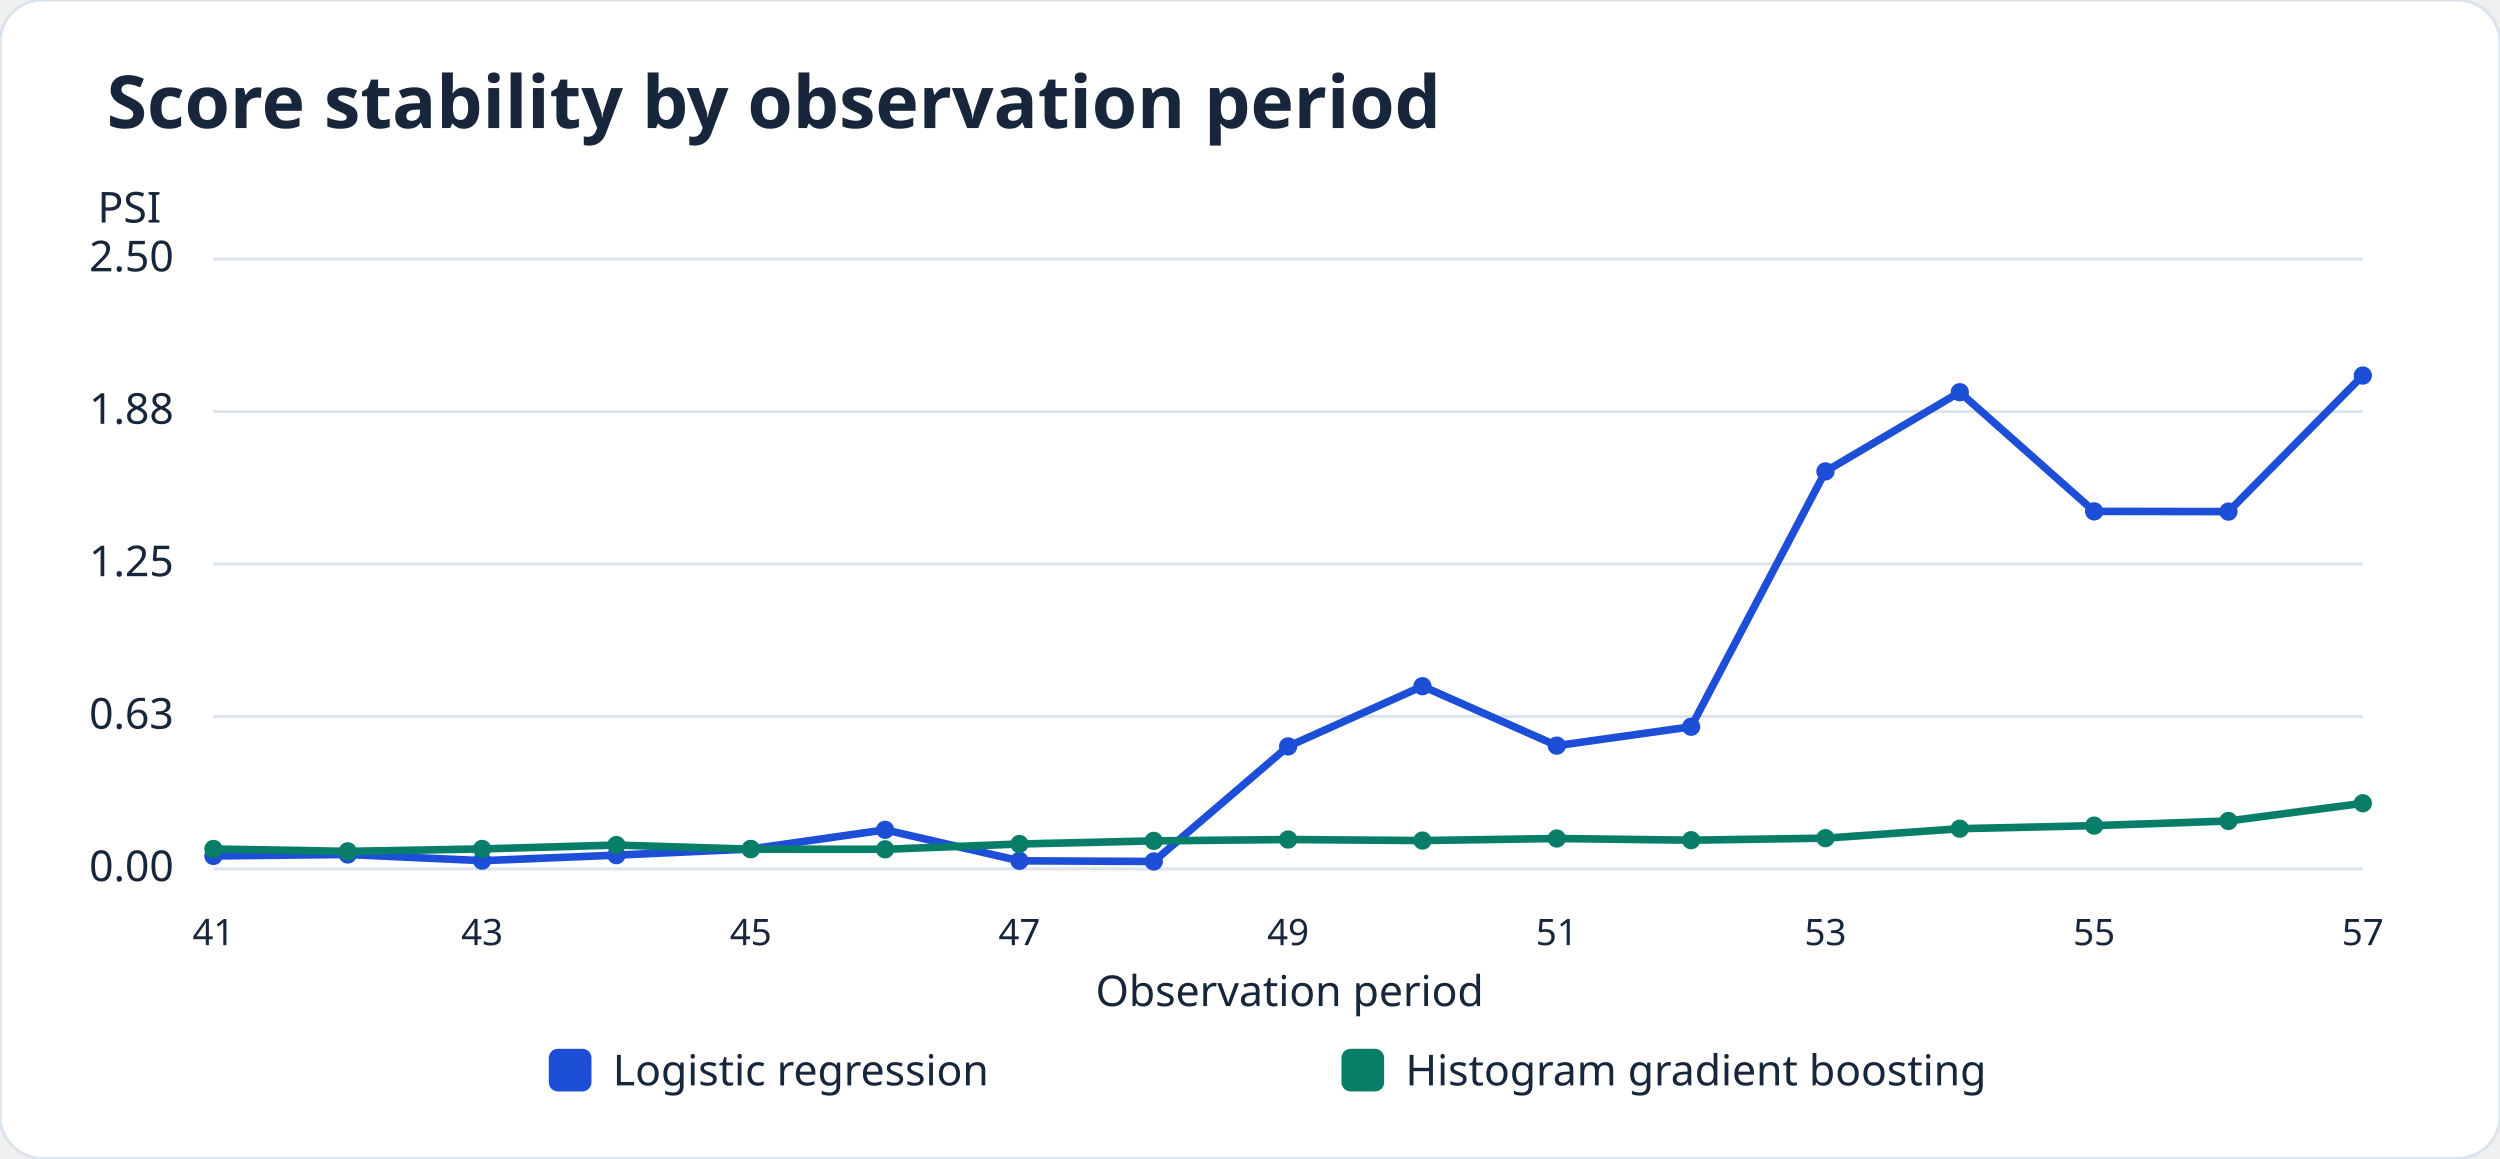
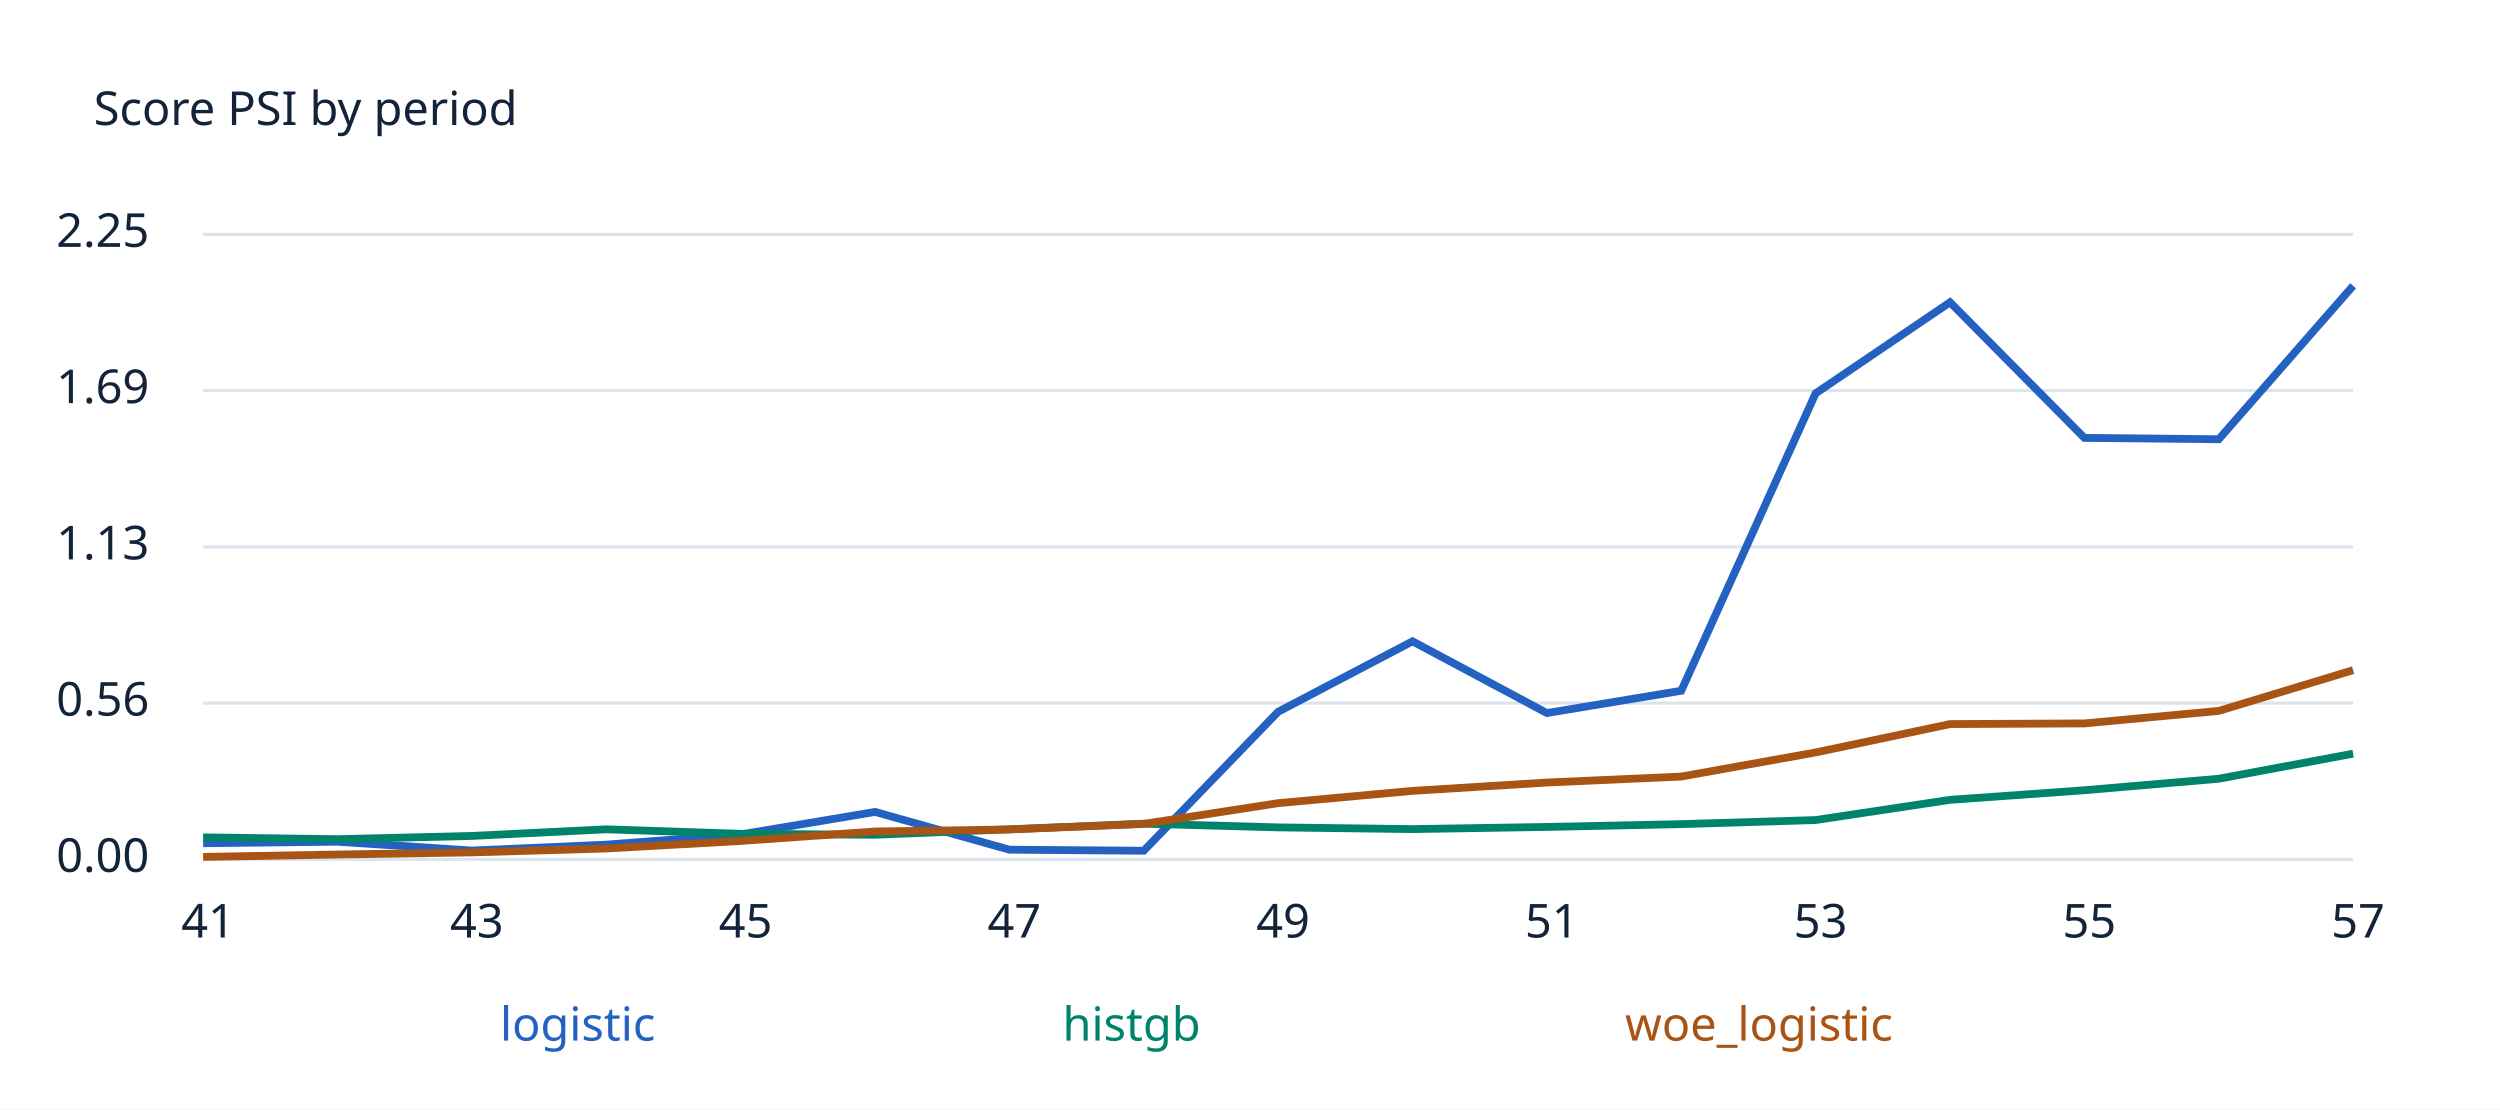
- <svg xmlns="http://www.w3.org/2000/svg" width="820" height="380" viewBox="0 0 820 380" role="img">
-   <rect width="820" height="380" rx="14" fill="#fff" stroke="#dbe3ed" />
-   <g font-family="system-ui,sans-serif" font-size="14" fill="#17263b">
-     <text x="35" y="42" font-size="24" font-weight="700">Score stability by observation period</text>
-     <text x="32" y="73">PSI</text>
-     <path d="M70 285L775 285" stroke="#dbe3ed" />
-     <text x="57" y="289" text-anchor="end">0.00</text>
-     <path d="M70 235L775 235" stroke="#dbe3ed" />
-     <text x="57" y="239" text-anchor="end">0.63</text>
-     <path d="M70 185L775 185" stroke="#dbe3ed" />
-     <text x="57" y="189" text-anchor="end">1.25</text>
-     <path d="M70 135L775 135" stroke="#dbe3ed" />
-     <text x="57" y="139" text-anchor="end">1.88</text>
-     <path d="M70 85L775 85" stroke="#dbe3ed" />
-     <text x="57" y="89" text-anchor="end">2.50</text>
-     <text x="70" y="310" text-anchor="middle" font-size="12">41</text>
-     <text x="158.125" y="310" text-anchor="middle" font-size="12">43</text>
-     <text x="246.25" y="310" text-anchor="middle" font-size="12">45</text>
-     <text x="334.375" y="310" text-anchor="middle" font-size="12">47</text>
-     <text x="422.5" y="310" text-anchor="middle" font-size="12">49</text>
-     <text x="510.625" y="310" text-anchor="middle" font-size="12">51</text>
-     <text x="598.75" y="310" text-anchor="middle" font-size="12">53</text>
-     <text x="686.875" y="310" text-anchor="middle" font-size="12">55</text>
-     <text x="775" y="310" text-anchor="middle" font-size="12">57</text>
-     <text x="423" y="330" text-anchor="middle">Observation period</text>
-     <polyline points="70,280.754 114.062,280.265 158.125,282.303 202.188,280.489 246.25,278.458 290.312,272.181 334.375,282.344 378.438,282.56 422.5,244.825 466.562,225.068 510.625,244.572 554.688,238.373 598.75,154.619 642.812,128.644 686.875,167.73 730.938,167.803 775,123.17" fill="none" stroke="#1d4ed8" stroke-width="2.5" />
-     <circle cx="70" cy="280.754" r="3" fill="#1d4ed8" />
-     <circle cx="114.062" cy="280.265" r="3" fill="#1d4ed8" />
-     <circle cx="158.125" cy="282.303" r="3" fill="#1d4ed8" />
-     <circle cx="202.188" cy="280.489" r="3" fill="#1d4ed8" />
-     <circle cx="246.25" cy="278.458" r="3" fill="#1d4ed8" />
-     <circle cx="290.312" cy="272.181" r="3" fill="#1d4ed8" />
-     <circle cx="334.375" cy="282.344" r="3" fill="#1d4ed8" />
-     <circle cx="378.438" cy="282.56" r="3" fill="#1d4ed8" />
-     <circle cx="422.5" cy="244.825" r="3" fill="#1d4ed8" />
-     <circle cx="466.562" cy="225.068" r="3" fill="#1d4ed8" />
-     <circle cx="510.625" cy="244.572" r="3" fill="#1d4ed8" />
-     <circle cx="554.688" cy="238.373" r="3" fill="#1d4ed8" />
-     <circle cx="598.75" cy="154.619" r="3" fill="#1d4ed8" />
-     <circle cx="642.812" cy="128.644" r="3" fill="#1d4ed8" />
-     <circle cx="686.875" cy="167.73" r="3" fill="#1d4ed8" />
-     <circle cx="730.938" cy="167.803" r="3" fill="#1d4ed8" />
-     <circle cx="775" cy="123.17" r="3" fill="#1d4ed8" />
-     <polyline points="70,278.463 114.062,279.243 158.125,278.448 202.188,277.181 246.25,278.532 290.312,278.57 334.375,276.836 378.438,275.81 422.5,275.364 466.562,275.701 510.625,275.031 554.688,275.582 598.75,274.919 642.812,271.81 686.875,270.803 730.938,269.284 775,263.467" fill="none" stroke="#087e69" stroke-width="2.5" />
-     <circle cx="70" cy="278.463" r="3" fill="#087e69" />
-     <circle cx="114.062" cy="279.243" r="3" fill="#087e69" />
-     <circle cx="158.125" cy="278.448" r="3" fill="#087e69" />
-     <circle cx="202.188" cy="277.181" r="3" fill="#087e69" />
-     <circle cx="246.25" cy="278.532" r="3" fill="#087e69" />
-     <circle cx="290.312" cy="278.57" r="3" fill="#087e69" />
-     <circle cx="334.375" cy="276.836" r="3" fill="#087e69" />
-     <circle cx="378.438" cy="275.81" r="3" fill="#087e69" />
-     <circle cx="422.5" cy="275.364" r="3" fill="#087e69" />
-     <circle cx="466.562" cy="275.701" r="3" fill="#087e69" />
-     <circle cx="510.625" cy="275.031" r="3" fill="#087e69" />
-     <circle cx="554.688" cy="275.582" r="3" fill="#087e69" />
-     <circle cx="598.75" cy="274.919" r="3" fill="#087e69" />
-     <circle cx="642.812" cy="271.81" r="3" fill="#087e69" />
-     <circle cx="686.875" cy="270.803" r="3" fill="#087e69" />
-     <circle cx="730.938" cy="269.284" r="3" fill="#087e69" />
-     <circle cx="775" cy="263.467" r="3" fill="#087e69" />
-     <rect x="180" y="344" width="14" height="14" rx="3" fill="#1d4ed8" />
-     <text x="201" y="356">Logistic regression</text>
-     <rect x="440" y="344" width="14" height="14" rx="3" fill="#087e69" />
-     <text x="461" y="356">Histogram gradient boosting</text>
+ <svg xmlns="http://www.w3.org/2000/svg" viewBox="0 0 800 355">
+   <rect width="800" height="355" fill="#fff" />
+   <g font-family="system-ui,sans-serif" font-size="15" fill="#13243a">
+     <text x="30" y="40">Score PSI by period</text>
+     <text x="18" y="279">0.00</text>
+     <path d="M65 275 H753" stroke="#dbe3ed" />
+     <text x="18" y="229">0.56</text>
+     <path d="M65 225 H753" stroke="#dbe3ed" />
+     <text x="18" y="179">1.13</text>
+     <path d="M65 175 H753" stroke="#dbe3ed" />
+     <text x="18" y="129">1.69</text>
+     <path d="M65 125 H753" stroke="#dbe3ed" />
+     <text x="18" y="79">2.25</text>
+     <path d="M65 75 H753" stroke="#dbe3ed" />
+     <text x="58" y="300">41</text>
+     <text x="144" y="300">43</text>
+     <text x="230" y="300">45</text>
+     <text x="316" y="300">47</text>
+     <text x="402" y="300">49</text>
+     <text x="488" y="300">51</text>
+     <text x="574" y="300">53</text>
+     <text x="660" y="300">55</text>
+     <text x="746" y="300">57</text>
+     <path d="M65 269.834 L108 269.347 L151 272.177 L194 270.287 L237 267.025 L280 259.813 L323 271.903 L366 272.238 L409 227.775 L452 205.217 L495 228.178 L538 221.043 L581 125.871 L624 96.727 L667 140.128 L710 140.563 L753 91.45 " fill="none" stroke="#2462c1" stroke-width="2.5" />
+     <text x="160" y="333" fill="#2462c1">logistic</text>
+     <path d="M65 267.954 L108 268.541 L151 267.501 L194 265.379 L237 266.817 L280 267.126 L323 265.371 L366 263.583 L409 264.764 L452 265.312 L495 264.62 L538 263.723 L581 262.416 L624 255.948 L667 252.877 L710 249.195 L753 241.17 " fill="none" stroke="#00836b" stroke-width="2.5" />
+     <text x="340" y="333" fill="#00836b">histgb</text>
+     <path d="M65 274.209 L108 273.448 L151 272.766 L194 271.52 L237 269.104 L280 266.084 L323 265.43 L366 263.643 L409 257.006 L452 253.078 L495 250.407 L538 248.494 L581 240.777 L624 231.707 L667 231.492 L710 227.485 L753 214.445 " fill="none" stroke="#a85414" stroke-width="2.5" />
+     <text x="520" y="333" fill="#a85414">woe_logistic</text>
  </g>
</svg>
